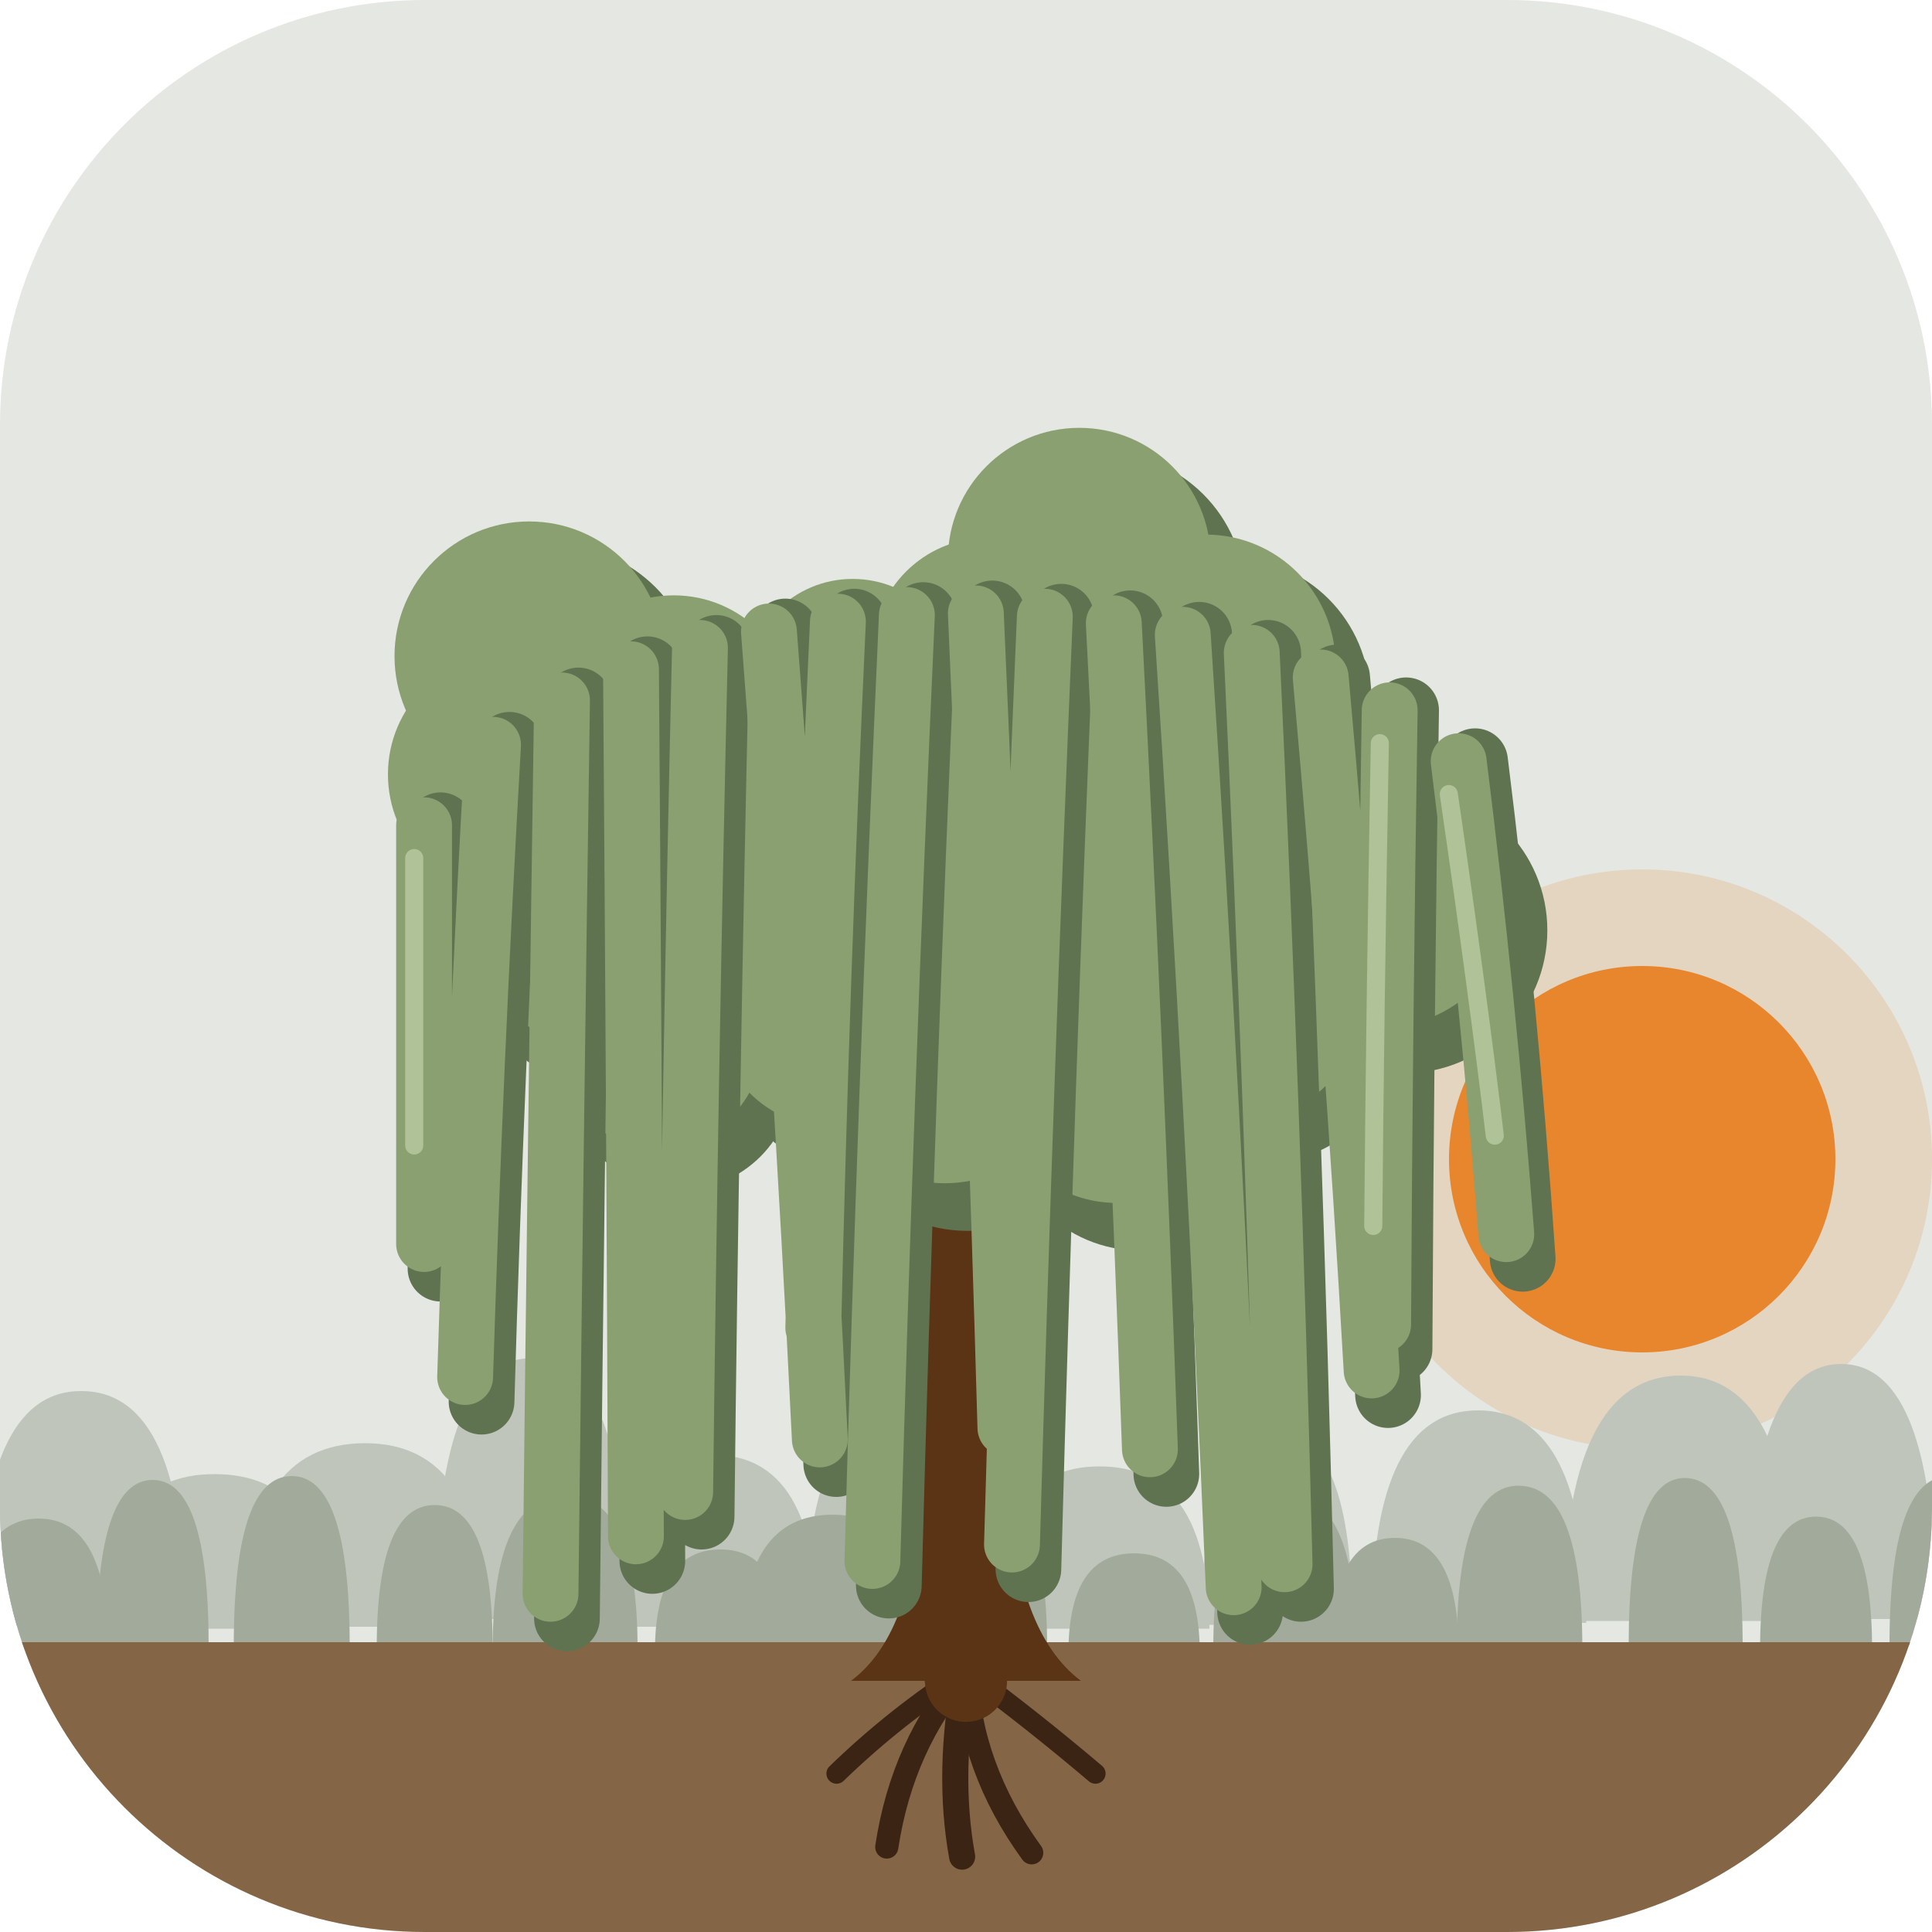
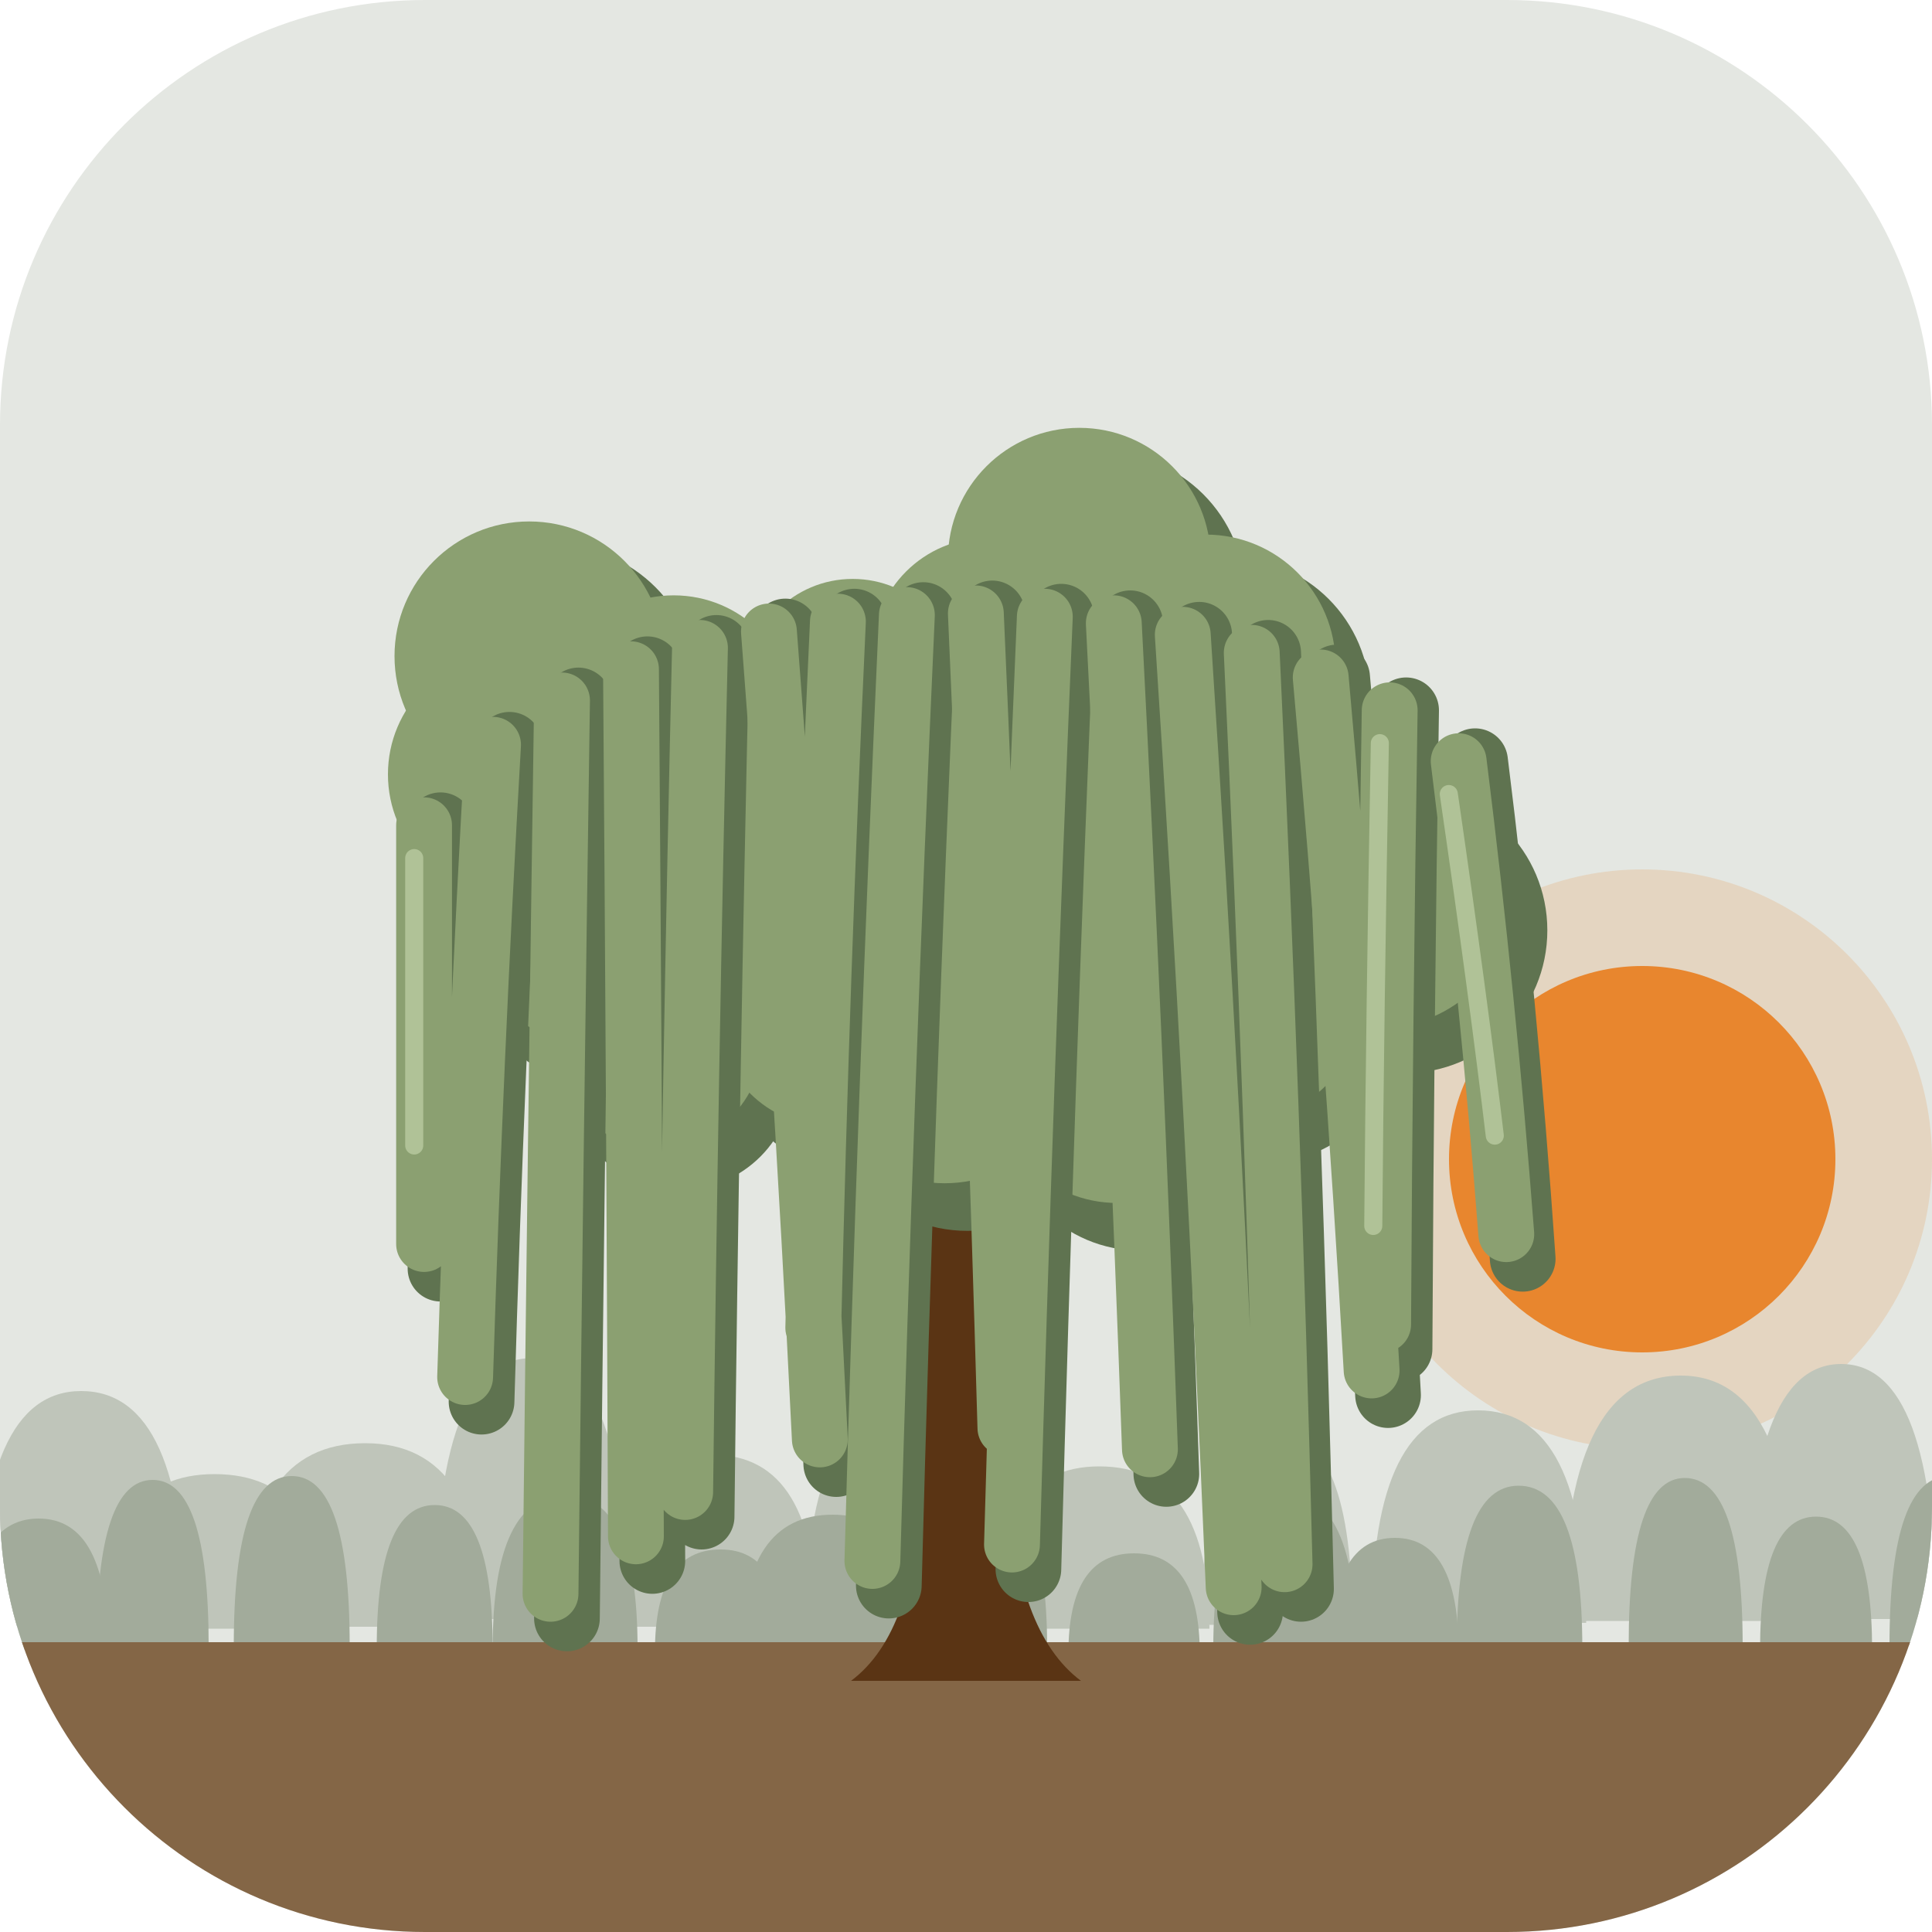
<svg xmlns="http://www.w3.org/2000/svg" role="img" aria-label="Willow mark" width="96" height="96" viewBox="0 0 100 100" aria-hidden="true">
  <defs>
    <clipPath id="twillow96">
      <rect width="100" height="100" rx="22" />
    </clipPath>
  </defs>
  <g clip-path="url(#twillow96)">
    <rect width="100" height="100" fill="#E4E7E2" />
    <circle cx="85" cy="60" r="15" fill="#E8862E" fill-opacity="0.18" />
    <circle cx="85" cy="60" r="10" fill="#E8862E" />
    <g fill="#BFC5BA">
      <path d="M-9.1 84.2Q-9.1 74.6 -4.0 74.6Q1.1 74.6 1.1 84.2Z" />
      <path d="M-1.1 84.0Q-1.1 72.0 4.2 72.0Q9.6 72.0 9.6 84.0Z" />
      <path d="M5.3 84.3Q5.3 76.3 11.1 76.3Q17.0 76.3 17.0 84.3Z" />
      <path d="M12.6 84.2Q12.6 74.7 18.9 74.7Q25.1 74.7 25.1 84.2Z" />
      <path d="M22.5 83.8Q22.5 70.3 27.5 70.3Q32.5 70.3 32.5 83.8Z" />
      <path d="M31.6 84.2Q31.6 75.3 36.9 75.3Q42.3 75.3 42.3 84.2Z" />
      <path d="M41.7 84.0Q41.7 72.6 47.4 72.6Q53.0 72.6 53.0 84.0Z" />
      <path d="M51.3 84.3Q51.3 75.9 56.9 75.9Q62.6 75.9 62.6 84.3Z" />
      <path d="M62.2 84.1Q62.2 74.2 66.1 74.2Q70.0 74.2 70.0 84.1Z" />
      <path d="M71.0 84.0Q71.0 73.0 76.5 73.0Q82.1 73.0 82.1 84.0Z" />
      <path d="M80.9 83.9Q80.9 71.2 87.0 71.2Q93.0 71.2 93.0 83.9Z" />
      <path d="M90.4 83.8Q90.4 70.6 95.3 70.6Q100.2 70.6 100.2 83.8Z" />
    </g>
    <g fill="#A2AB9B">
      <path d="M-1.6 85.4Q-1.6 78.6 2.0 78.6Q5.6 78.6 5.6 85.4Z" />
      <path d="M5.0 85.2Q5.0 76.6 7.9 76.6Q10.8 76.6 10.8 85.2Z" />
      <path d="M12.1 85.2Q12.1 76.4 15.1 76.4Q18.1 76.4 18.1 85.2Z" />
      <path d="M19.5 85.3Q19.5 77.9 22.5 77.9Q25.5 77.9 25.5 85.3Z" />
      <path d="M25.5 85.3Q25.5 77.4 29.3 77.4Q33.0 77.4 33.0 85.3Z" />
      <path d="M33.9 85.5Q33.9 80.2 37.3 80.2Q40.6 80.2 40.6 85.5Z" />
      <path d="M38.4 85.4Q38.4 78.4 43.1 78.4Q47.7 78.4 47.7 85.4Z" />
      <path d="M47.0 85.3Q47.0 77.1 50.6 77.1Q54.2 77.1 54.2 85.3Z" />
      <path d="M55.3 85.6Q55.3 80.4 58.7 80.4Q62.1 80.4 62.1 85.6Z" />
      <path d="M62.8 85.3Q62.8 77.3 66.5 77.3Q70.2 77.3 70.2 85.3Z" />
      <path d="M68.9 85.5Q68.9 79.6 72.2 79.6Q75.5 79.6 75.5 85.5Z" />
      <path d="M75.4 85.3Q75.4 76.9 78.6 76.9Q81.9 76.9 81.9 85.3Z" />
      <path d="M84.3 85.2Q84.3 76.5 87.2 76.5Q90.2 76.5 90.2 85.2Z" />
      <path d="M91.1 85.4Q91.1 78.5 94.0 78.5Q96.9 78.5 96.9 85.4Z" />
      <path d="M97.8 85.2Q97.8 76.4 100.9 76.4Q104.0 76.4 104.0 85.2Z" />
    </g>
    <rect x="0" y="85" width="100" height="15" fill="#846646" />
-     <path d="M50.0 86.5Q49.0 91.7 49.8 96.1" stroke="#3B2414" stroke-width="1.35" fill="none" stroke-linecap="round" />
-     <path d="M50.0 86.5Q50.2 91.5 53.4 95.9" stroke="#3B2414" stroke-width="1.20" fill="none" stroke-linecap="round" />
-     <path d="M50.0 86.5Q46.7 90.3 45.9 95.6" stroke="#3B2414" stroke-width="1.20" fill="none" stroke-linecap="round" />
-     <path d="M50.0 86.5Q53.4 89.0 56.7 91.8" stroke="#3B2414" stroke-width="1.05" fill="none" stroke-linecap="round" />
-     <path d="M50.0 86.5Q46.4 88.8 43.3 91.8" stroke="#3B2414" stroke-width="1.05" fill="none" stroke-linecap="round" />
    <g transform="translate(7.5 10.5) scale(0.85)">
      <path d="M43 90Q47 87 47.2 78L48 36H52L52.6 78Q53 87 57 90Z" fill="#5A3414" />
-       <path d="M50 90Q47 66 50 34" stroke="#5A3414" stroke-width="5" fill="none" stroke-linecap="round" />
+       <path d="M50 86.5Q47 66 50 34" stroke="#5A3414" stroke-width="5" fill="none" stroke-linecap="round" />
      <path d="M49 52Q40 44 32 40M51 48Q60 42 68 38" stroke="#5A3414" stroke-width="2.4" fill="none" stroke-linecap="round" />
      <g fill="#5F7350">
        <circle cx="58.3" cy="23.9" r="8.7" />
        <circle cx="24.8" cy="29.7" r="8.9" />
        <circle cx="33.6" cy="33.5" r="8.0" />
        <circle cx="44.5" cy="31.6" r="7.0" />
        <circle cx="52.7" cy="29.6" r="7.6" />
        <circle cx="58.1" cy="28.5" r="7.5" />
        <circle cx="66.0" cy="30.2" r="8.6" />
        <circle cx="23.6" cy="37.0" r="8.1" />
        <circle cx="35.1" cy="36.0" r="7.7" />
        <circle cx="42.6" cy="38.0" r="6.9" />
        <circle cx="51.0" cy="36.4" r="8.2" />
        <circle cx="60.9" cy="39.3" r="7.6" />
        <circle cx="71.2" cy="37.8" r="7.1" />
        <circle cx="76.5" cy="40.8" r="7.0" />
        <circle cx="27.9" cy="46.1" r="7.7" />
        <circle cx="36.5" cy="47.4" r="8.5" />
        <circle cx="41.3" cy="46.8" r="8.3" />
        <circle cx="50.2" cy="44.7" r="8.6" />
        <circle cx="60.5" cy="45.8" r="7.7" />
        <circle cx="67.4" cy="44.9" r="6.9" />
        <circle cx="76.7" cy="44.3" r="8.7" />
        <circle cx="32.6" cy="53.2" r="6.9" />
        <circle cx="43.0" cy="51.6" r="7.3" />
        <circle cx="50.1" cy="53.8" r="8.8" />
        <circle cx="60.6" cy="55.5" r="8.3" />
        <circle cx="68.8" cy="51.6" r="6.7" />
      </g>
      <g fill="#8BA071">
        <circle cx="56.9" cy="21.7" r="8.0" />
        <circle cx="23.4" cy="27.6" r="8.2" />
        <circle cx="32.2" cy="31.3" r="7.4" />
        <circle cx="43.1" cy="29.4" r="6.5" />
        <circle cx="51.3" cy="27.4" r="7.0" />
        <circle cx="56.7" cy="26.3" r="6.9" />
        <circle cx="64.6" cy="28.1" r="7.9" />
        <circle cx="22.2" cy="34.8" r="7.4" />
        <circle cx="33.7" cy="33.8" r="7.1" />
        <circle cx="41.2" cy="35.8" r="6.4" />
        <circle cx="49.6" cy="34.2" r="7.5" />
        <circle cx="59.5" cy="37.1" r="7.0" />
        <circle cx="69.8" cy="35.7" r="6.5" />
        <circle cx="75.1" cy="38.6" r="6.4" />
        <circle cx="26.5" cy="43.9" r="7.0" />
        <circle cx="35.1" cy="45.2" r="7.8" />
        <circle cx="39.9" cy="44.7" r="7.7" />
        <circle cx="48.8" cy="42.5" r="7.9" />
        <circle cx="59.1" cy="43.6" r="7.1" />
        <circle cx="66.0" cy="42.7" r="6.3" />
        <circle cx="75.3" cy="42.2" r="8.0" />
        <circle cx="31.2" cy="51.1" r="6.4" />
        <circle cx="41.6" cy="49.5" r="6.7" />
        <circle cx="48.7" cy="51.6" r="8.1" />
        <circle cx="59.2" cy="53.3" r="7.6" />
        <circle cx="67.5" cy="49.4" r="6.2" />
      </g>
      <path d="M18.0 37.9Q18.0 50.7 18.0 64.9M22.2 33.0Q21.1 52.2 20.5 73.0M26.4 30.3Q26.0 57.5 25.7 86.2M30.6 28.4Q30.8 54.8 30.9 82.7M34.8 27.1Q34.2 52.8 33.9 80.0M39.0 26.1Q40.9 50.7 42.1 76.8M43.2 25.5Q42.2 47.0 41.7 70.0M47.4 25.1Q46.1 53.9 45.3 84.2M51.6 25.0Q52.7 49.8 53.4 76.1M55.8 25.2Q54.6 53.4 53.8 83.2M60.0 25.6Q61.3 50.7 62.2 77.4M64.2 26.3Q66.1 55.3 67.3 85.8M68.4 27.4Q69.7 55.1 70.4 84.4M72.6 28.9Q74.5 50.0 75.7 72.6M76.8 30.9Q76.5 49.6 76.4 69.8M81.0 34.0Q82.8 48.4 83.9 64.3" stroke="#5F7350" stroke-width="4" fill="none" stroke-linecap="round" />
      <path d="M17.0 37.9Q17.0 50.7 17.0 63.4M21.2 33.0Q20.1 52.2 19.5 71.5M25.4 30.3Q25.0 57.5 24.7 84.7M29.6 28.4Q29.8 54.8 29.9 81.2M33.8 27.1Q33.2 52.8 32.9 78.5M38.0 26.1Q39.9 50.7 41.1 75.3M42.2 25.5Q41.2 47.0 40.7 68.5M46.4 25.1Q45.1 53.9 44.3 82.7M50.6 25.0Q51.7 49.8 52.4 74.6M54.8 25.2Q53.6 53.4 52.8 81.7M59.0 25.6Q60.3 50.7 61.2 75.9M63.2 26.3Q65.1 55.3 66.3 84.3M67.4 27.4Q68.7 55.1 69.4 82.9M71.6 28.9Q73.5 50.0 74.7 71.1M75.8 30.9Q75.5 49.6 75.4 68.3M80.0 34.0Q81.8 48.4 82.9 62.8" stroke="#8BA071" stroke-width="3.4" fill="none" stroke-linecap="round" />
      <path d="M16.4 39.9Q16.4 50.7 16.4 57.4M75.2 32.9Q74.9 49.6 74.8 62.3M79.4 36.0Q81.2 48.4 82.2 56.8" stroke="#B9CBA0" stroke-width="1.1" fill="none" stroke-linecap="round" opacity="0.8" />
    </g>
  </g>
</svg>
